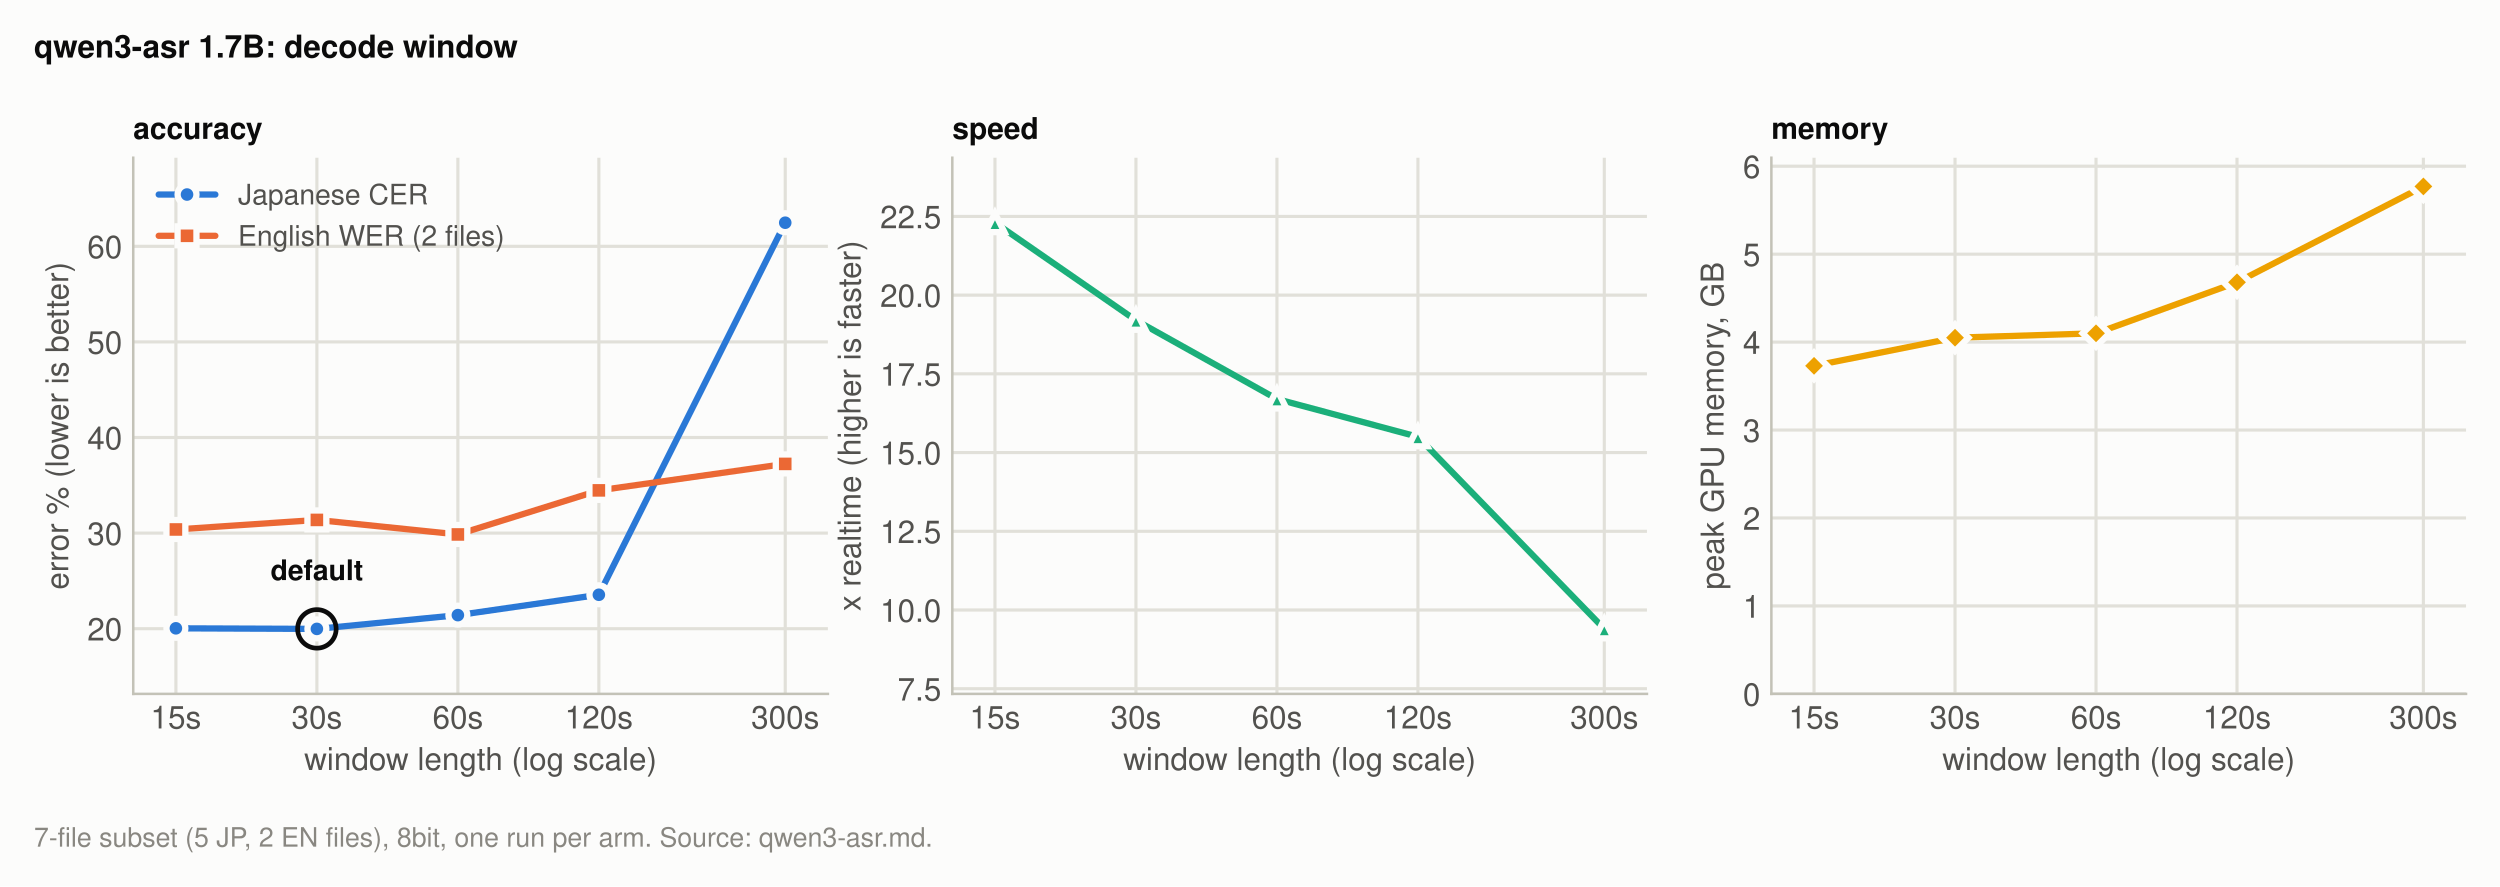
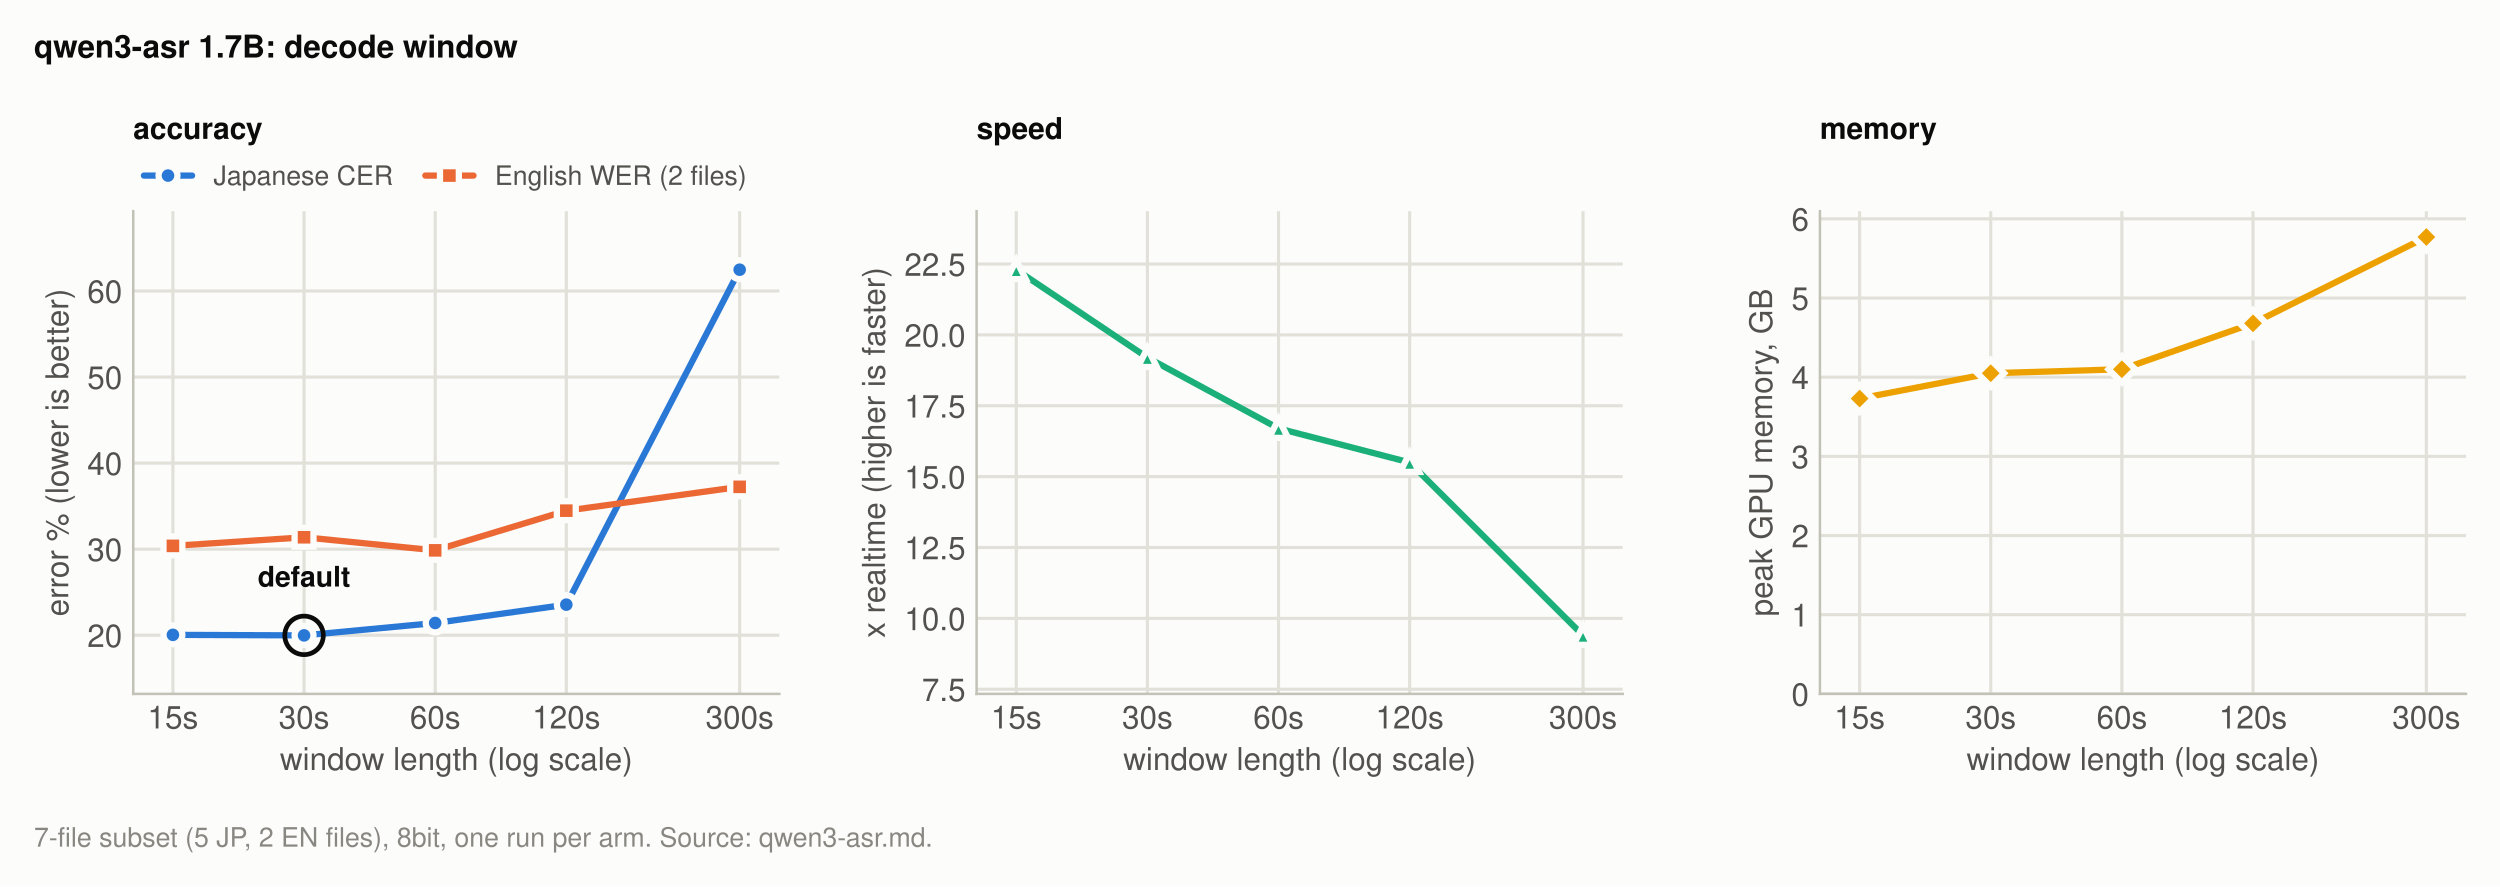
<svg xmlns="http://www.w3.org/2000/svg" xmlns:xlink="http://www.w3.org/1999/xlink" width="794.805pt" height="281.747pt" viewBox="0 0 794.805 281.747" version="1.1">
  <defs>
    <style type="text/css">*{stroke-linejoin: round; stroke-linecap: butt}</style>
  </defs>
  <g id="figure_1">
    <g id="patch_1">
      <path d="M 0 281.747  L 794.805 281.747  L 794.805 0  L 0 0  z " style="fill: #fcfcfb" />
    </g>
    <g id="axes_1">
      <g id="patch_2">
-         <path d="M 42.36 220.601  L 263.205 220.601  L 263.205 50.145  L 42.36 50.145  z " style="fill: #fcfcfb" />
+         <path d="M 42.36 220.601  L 247.768 220.601  L 247.768 67.145  L 42.36 67.145  z " style="fill: #fcfcfb" />
      </g>
      <g id="matplotlib.axis_1">
        <g id="xtick_1">
          <g id="line2d_1">
-             <path d="M 55.921 220.601  L 55.921 50.145  " clip-path="url(#pb076906ac9)" style="fill: none; stroke: #e1e0d9; stroke-linecap: round" />
+             <path d="M 54.973 220.601  L 54.973 67.145  " clip-path="url(#p4a802175e5)" style="fill: none; stroke: #e1e0d9; stroke-linecap: round" />
          </g>
          <g id="line2d_2" />
          <g id="text_1">
-             <text style="font-size: 10px; font-family: 'Helvetica', 'Arial', 'DejaVu Sans'; text-anchor: middle; fill: #52514e" x="55.921" y="231.601" transform="rotate(-0 55.92067 231.6008)">15s</text>
+             <text style="font-size: 10px; font-family: 'Helvetica', 'Arial', 'DejaVu Sans'; text-anchor: middle; fill: #52514e" x="54.973" y="231.601" transform="rotate(-0 54.97277 231.6008)">15s</text>
          </g>
        </g>
        <g id="xtick_2">
          <g id="line2d_3">
-             <path d="M 100.744 220.601  L 100.744 50.145  " clip-path="url(#pb076906ac9)" style="fill: none; stroke: #e1e0d9; stroke-linecap: round" />
+             <path d="M 96.663 220.601  L 96.663 67.145  " clip-path="url(#p4a802175e5)" style="fill: none; stroke: #e1e0d9; stroke-linecap: round" />
          </g>
          <g id="line2d_4" />
          <g id="text_2">
-             <text style="font-size: 10px; font-family: 'Helvetica', 'Arial', 'DejaVu Sans'; text-anchor: middle; fill: #52514e" x="100.744" y="231.601" transform="rotate(-0 100.7441 231.6008)">30s</text>
+             <text style="font-size: 10px; font-family: 'Helvetica', 'Arial', 'DejaVu Sans'; text-anchor: middle; fill: #52514e" x="96.663" y="231.601" transform="rotate(-0 96.66306 231.6008)">30s</text>
          </g>
        </g>
        <g id="xtick_3">
          <g id="line2d_5">
-             <path d="M 145.568 220.601  L 145.568 50.145  " clip-path="url(#pb076906ac9)" style="fill: none; stroke: #e1e0d9; stroke-linecap: round" />
+             <path d="M 138.353 220.601  L 138.353 67.145  " clip-path="url(#p4a802175e5)" style="fill: none; stroke: #e1e0d9; stroke-linecap: round" />
          </g>
          <g id="line2d_6" />
          <g id="text_3">
-             <text style="font-size: 10px; font-family: 'Helvetica', 'Arial', 'DejaVu Sans'; text-anchor: middle; fill: #52514e" x="145.568" y="231.601" transform="rotate(-0 145.5676 231.6008)">60s</text>
+             <text style="font-size: 10px; font-family: 'Helvetica', 'Arial', 'DejaVu Sans'; text-anchor: middle; fill: #52514e" x="138.353" y="231.601" transform="rotate(-0 138.3534 231.6008)">60s</text>
          </g>
        </g>
        <g id="xtick_4">
          <g id="line2d_7">
-             <path d="M 190.391 220.601  L 190.391 50.145  " clip-path="url(#pb076906ac9)" style="fill: none; stroke: #e1e0d9; stroke-linecap: round" />
+             <path d="M 180.044 220.601  L 180.044 67.145  " clip-path="url(#p4a802175e5)" style="fill: none; stroke: #e1e0d9; stroke-linecap: round" />
          </g>
          <g id="line2d_8" />
          <g id="text_4">
-             <text style="font-size: 10px; font-family: 'Helvetica', 'Arial', 'DejaVu Sans'; text-anchor: middle; fill: #52514e" x="190.391" y="231.601" transform="rotate(-0 190.3911 231.6008)">120s</text>
+             <text style="font-size: 10px; font-family: 'Helvetica', 'Arial', 'DejaVu Sans'; text-anchor: middle; fill: #52514e" x="180.044" y="231.601" transform="rotate(-0 180.0436 231.6008)">120s</text>
          </g>
        </g>
        <g id="xtick_5">
          <g id="line2d_9">
-             <path d="M 249.644 220.601  L 249.644 50.145  " clip-path="url(#pb076906ac9)" style="fill: none; stroke: #e1e0d9; stroke-linecap: round" />
+             <path d="M 235.155 220.601  L 235.155 67.145  " clip-path="url(#p4a802175e5)" style="fill: none; stroke: #e1e0d9; stroke-linecap: round" />
          </g>
          <g id="line2d_10" />
          <g id="text_5">
-             <text style="font-size: 10px; font-family: 'Helvetica', 'Arial', 'DejaVu Sans'; text-anchor: middle; fill: #52514e" x="249.644" y="231.601" transform="rotate(-0 249.6445 231.6008)">300s</text>
+             <text style="font-size: 10px; font-family: 'Helvetica', 'Arial', 'DejaVu Sans'; text-anchor: middle; fill: #52514e" x="235.155" y="231.601" transform="rotate(-0 235.1552 231.6008)">300s</text>
          </g>
        </g>
        <g id="text_6">
-           <text style="font-size: 10px; font-family: 'Helvetica', 'Arial', 'DejaVu Sans'; text-anchor: middle; fill: #52514e" x="152.783" y="244.8" transform="rotate(-0 152.7826 244.8)">window length (log scale)</text>
+           <text style="font-size: 10px; font-family: 'Helvetica', 'Arial', 'DejaVu Sans'; text-anchor: middle; fill: #52514e" x="145.064" y="244.8" transform="rotate(-0 145.064 244.8)">window length (log scale)</text>
        </g>
      </g>
      <g id="matplotlib.axis_2">
        <g id="ytick_1">
          <g id="line2d_11">
-             <path d="M 42.36 199.879  L 263.205 199.879  " clip-path="url(#pb076906ac9)" style="fill: none; stroke: #e1e0d9; stroke-linecap: round" />
+             <path d="M 42.36 201.945  L 247.768 201.945  " clip-path="url(#p4a802175e5)" style="fill: none; stroke: #e1e0d9; stroke-linecap: round" />
          </g>
          <g id="line2d_12" />
          <g id="text_7">
-             <text style="font-size: 10px; font-family: 'Helvetica', 'Arial', 'DejaVu Sans'; text-anchor: end; fill: #52514e" x="38.86" y="203.629" transform="rotate(-0 38.86 203.6287)">20</text>
+             <text style="font-size: 10px; font-family: 'Helvetica', 'Arial', 'DejaVu Sans'; text-anchor: end; fill: #52514e" x="38.86" y="205.695" transform="rotate(-0 38.86 205.6954)">20</text>
          </g>
        </g>
        <g id="ytick_2">
          <g id="line2d_13">
-             <path d="M 42.36 169.487  L 263.205 169.487  " clip-path="url(#pb076906ac9)" style="fill: none; stroke: #e1e0d9; stroke-linecap: round" />
+             <path d="M 42.36 174.585  L 247.768 174.585  " clip-path="url(#p4a802175e5)" style="fill: none; stroke: #e1e0d9; stroke-linecap: round" />
          </g>
          <g id="line2d_14" />
          <g id="text_8">
-             <text style="font-size: 10px; font-family: 'Helvetica', 'Arial', 'DejaVu Sans'; text-anchor: end; fill: #52514e" x="38.86" y="173.237" transform="rotate(-0 38.86 173.2373)">30</text>
+             <text style="font-size: 10px; font-family: 'Helvetica', 'Arial', 'DejaVu Sans'; text-anchor: end; fill: #52514e" x="38.86" y="178.335" transform="rotate(-0 38.86 178.3349)">30</text>
          </g>
        </g>
        <g id="ytick_3">
          <g id="line2d_15">
-             <path d="M 42.36 139.096  L 263.205 139.096  " clip-path="url(#pb076906ac9)" style="fill: none; stroke: #e1e0d9; stroke-linecap: round" />
+             <path d="M 42.36 147.225  L 247.768 147.225  " clip-path="url(#p4a802175e5)" style="fill: none; stroke: #e1e0d9; stroke-linecap: round" />
          </g>
          <g id="line2d_16" />
          <g id="text_9">
-             <text style="font-size: 10px; font-family: 'Helvetica', 'Arial', 'DejaVu Sans'; text-anchor: end; fill: #52514e" x="38.86" y="142.846" transform="rotate(-0 38.86 142.8458)">40</text>
+             <text style="font-size: 10px; font-family: 'Helvetica', 'Arial', 'DejaVu Sans'; text-anchor: end; fill: #52514e" x="38.86" y="150.975" transform="rotate(-0 38.86 150.9745)">40</text>
          </g>
        </g>
        <g id="ytick_4">
          <g id="line2d_17">
-             <path d="M 42.36 108.704  L 263.205 108.704  " clip-path="url(#pb076906ac9)" style="fill: none; stroke: #e1e0d9; stroke-linecap: round" />
+             <path d="M 42.36 119.864  L 247.768 119.864  " clip-path="url(#p4a802175e5)" style="fill: none; stroke: #e1e0d9; stroke-linecap: round" />
          </g>
          <g id="line2d_18" />
          <g id="text_10">
-             <text style="font-size: 10px; font-family: 'Helvetica', 'Arial', 'DejaVu Sans'; text-anchor: end; fill: #52514e" x="38.86" y="112.454" transform="rotate(-0 38.86 112.4544)">50</text>
+             <text style="font-size: 10px; font-family: 'Helvetica', 'Arial', 'DejaVu Sans'; text-anchor: end; fill: #52514e" x="38.86" y="123.614" transform="rotate(-0 38.86 123.6141)">50</text>
          </g>
        </g>
        <g id="ytick_5">
          <g id="line2d_19">
-             <path d="M 42.36 78.313  L 263.205 78.313  " clip-path="url(#pb076906ac9)" style="fill: none; stroke: #e1e0d9; stroke-linecap: round" />
+             <path d="M 42.36 92.504  L 247.768 92.504  " clip-path="url(#p4a802175e5)" style="fill: none; stroke: #e1e0d9; stroke-linecap: round" />
          </g>
          <g id="line2d_20" />
          <g id="text_11">
-             <text style="font-size: 10px; font-family: 'Helvetica', 'Arial', 'DejaVu Sans'; text-anchor: end; fill: #52514e" x="38.86" y="82.063" transform="rotate(-0 38.86 82.06299)">60</text>
+             <text style="font-size: 10px; font-family: 'Helvetica', 'Arial', 'DejaVu Sans'; text-anchor: end; fill: #52514e" x="38.86" y="96.254" transform="rotate(-0 38.86 96.25372)">60</text>
          </g>
        </g>
        <g id="text_12">
-           <text style="font-size: 10px; font-family: 'Helvetica', 'Arial', 'DejaVu Sans'; text-anchor: middle; fill: #52514e" x="21.698" y="135.373" transform="rotate(-90 21.6975 135.3729)">error % (lower is better)</text>
+           <text style="font-size: 10px; font-family: 'Helvetica', 'Arial', 'DejaVu Sans'; text-anchor: middle; fill: #52514e" x="21.698" y="143.873" transform="rotate(-90 21.6975 143.8729)">error % (lower is better)</text>
        </g>
      </g>
      <g id="patch_3">
-         <path d="M 42.36 220.601  L 42.36 50.145  " style="fill: none; stroke: #c3c2b7; stroke-width: 0.8; stroke-linejoin: miter; stroke-linecap: square" />
+         <path d="M 42.36 220.601  L 42.36 67.145  " style="fill: none; stroke: #c3c2b7; stroke-width: 0.8; stroke-linejoin: miter; stroke-linecap: square" />
      </g>
      <g id="patch_4">
-         <path d="M 42.36 220.601  L 263.205 220.601  " style="fill: none; stroke: #c3c2b7; stroke-width: 0.8; stroke-linejoin: miter; stroke-linecap: square" />
+         <path d="M 42.36 220.601  L 247.768 220.601  " style="fill: none; stroke: #c3c2b7; stroke-width: 0.8; stroke-linejoin: miter; stroke-linecap: square" />
      </g>
      <g id="line2d_21">
-         <path d="M 55.921 199.757  L 100.744 199.939  L 145.568 195.563  L 190.391 189.09  L 249.644 70.806  " clip-path="url(#pb076906ac9)" style="fill: none; stroke: #2a78d6; stroke-width: 2; stroke-linecap: round" />
+         <path d="M 54.973 201.836  L 96.663 202  L 138.353 198.06  L 180.044 192.232  L 235.155 85.746  " clip-path="url(#p4a802175e5)" style="fill: none; stroke: #2a78d6; stroke-width: 2; stroke-linecap: round" />
        <defs>
          <path id="m18ba76b1aa" d="M 0 3  C 0.796 3 1.559 2.684 2.121 2.121  C 2.684 1.559 3 0.796 3 0  C 3 -0.796 2.684 -1.559 2.121 -2.121  C 1.559 -2.684 0.796 -3 0 -3  C -0.796 -3 -1.559 -2.684 -2.121 -2.121  C -2.684 -1.559 -3 -0.796 -3 0  C -3 0.796 -2.684 1.559 -2.121 2.121  C -1.559 2.684 -0.796 3 0 3  z " style="stroke: #fcfcfb; stroke-width: 2" />
        </defs>
-         <g clip-path="url(#pb076906ac9)">
-           <use xlink:href="#m18ba76b1aa" x="55.921" y="199.757" style="fill: #2a78d6; stroke: #fcfcfb; stroke-width: 2" />
-           <use xlink:href="#m18ba76b1aa" x="100.744" y="199.939" style="fill: #2a78d6; stroke: #fcfcfb; stroke-width: 2" />
-           <use xlink:href="#m18ba76b1aa" x="145.568" y="195.563" style="fill: #2a78d6; stroke: #fcfcfb; stroke-width: 2" />
-           <use xlink:href="#m18ba76b1aa" x="190.391" y="189.09" style="fill: #2a78d6; stroke: #fcfcfb; stroke-width: 2" />
-           <use xlink:href="#m18ba76b1aa" x="249.644" y="70.806" style="fill: #2a78d6; stroke: #fcfcfb; stroke-width: 2" />
+         <g clip-path="url(#p4a802175e5)">
+           <use xlink:href="#m18ba76b1aa" x="54.973" y="201.836" style="fill: #2a78d6; stroke: #fcfcfb; stroke-width: 2" />
+           <use xlink:href="#m18ba76b1aa" x="96.663" y="202" style="fill: #2a78d6; stroke: #fcfcfb; stroke-width: 2" />
+           <use xlink:href="#m18ba76b1aa" x="138.353" y="198.06" style="fill: #2a78d6; stroke: #fcfcfb; stroke-width: 2" />
+           <use xlink:href="#m18ba76b1aa" x="180.044" y="192.232" style="fill: #2a78d6; stroke: #fcfcfb; stroke-width: 2" />
+           <use xlink:href="#m18ba76b1aa" x="235.155" y="85.746" style="fill: #2a78d6; stroke: #fcfcfb; stroke-width: 2" />
        </g>
      </g>
      <g id="line2d_22">
-         <path d="M 55.921 168.332  L 100.744 165.293  L 145.568 169.913  L 190.391 155.902  L 249.644 147.484  " clip-path="url(#pb076906ac9)" style="fill: none; stroke: #eb6834; stroke-width: 2; stroke-linecap: round" />
+         <path d="M 54.973 173.545  L 96.663 170.809  L 138.353 174.968  L 180.044 162.355  L 235.155 154.776  " clip-path="url(#p4a802175e5)" style="fill: none; stroke: #eb6834; stroke-width: 2; stroke-linecap: round" />
        <defs>
          <path id="mdab91e5291" d="M -3 3  L 3 3  L 3 -3  L -3 -3  z " style="stroke: #fcfcfb; stroke-width: 2; stroke-linejoin: miter" />
        </defs>
-         <g clip-path="url(#pb076906ac9)">
-           <use xlink:href="#mdab91e5291" x="55.921" y="168.332" style="fill: #eb6834; stroke: #fcfcfb; stroke-width: 2; stroke-linejoin: miter" />
-           <use xlink:href="#mdab91e5291" x="100.744" y="165.293" style="fill: #eb6834; stroke: #fcfcfb; stroke-width: 2; stroke-linejoin: miter" />
-           <use xlink:href="#mdab91e5291" x="145.568" y="169.913" style="fill: #eb6834; stroke: #fcfcfb; stroke-width: 2; stroke-linejoin: miter" />
-           <use xlink:href="#mdab91e5291" x="190.391" y="155.902" style="fill: #eb6834; stroke: #fcfcfb; stroke-width: 2; stroke-linejoin: miter" />
-           <use xlink:href="#mdab91e5291" x="249.644" y="147.484" style="fill: #eb6834; stroke: #fcfcfb; stroke-width: 2; stroke-linejoin: miter" />
+         <g clip-path="url(#p4a802175e5)">
+           <use xlink:href="#mdab91e5291" x="54.973" y="173.545" style="fill: #eb6834; stroke: #fcfcfb; stroke-width: 2; stroke-linejoin: miter" />
+           <use xlink:href="#mdab91e5291" x="96.663" y="170.809" style="fill: #eb6834; stroke: #fcfcfb; stroke-width: 2; stroke-linejoin: miter" />
+           <use xlink:href="#mdab91e5291" x="138.353" y="174.968" style="fill: #eb6834; stroke: #fcfcfb; stroke-width: 2; stroke-linejoin: miter" />
+           <use xlink:href="#mdab91e5291" x="180.044" y="162.355" style="fill: #eb6834; stroke: #fcfcfb; stroke-width: 2; stroke-linejoin: miter" />
+           <use xlink:href="#mdab91e5291" x="235.155" y="154.776" style="fill: #eb6834; stroke: #fcfcfb; stroke-width: 2; stroke-linejoin: miter" />
        </g>
      </g>
      <g id="text_13">
-         <text style="font-weight: 700; font-size: 9px; font-family: 'Helvetica', 'Arial', 'DejaVu Sans'; text-anchor: middle; fill: #0b0b0b" x="100.744" y="184.41" transform="rotate(-0 100.7441 184.4102)">default</text>
+         <text style="font-weight: 700; font-size: 9px; font-family: 'Helvetica', 'Arial', 'DejaVu Sans'; text-anchor: middle; fill: #0b0b0b" x="96.663" y="186.471" transform="rotate(-0 96.66306 186.4708)">default</text>
      </g>
      <g id="text_14">
        <text style="font-weight: 700; font-size: 9.5px; font-family: 'Helvetica', 'Arial', 'DejaVu Sans'; text-anchor: start; fill: #0b0b0b" x="42.36" y="44.145" transform="rotate(-0 42.36 44.145)">accuracy</text>
      </g>
      <g id="PathCollection_1">
-         <path d="M 100.744 206.063  C 102.368 206.063 103.926 205.418 105.074 204.27  C 106.223 203.121 106.868 201.564 106.868 199.939  C 106.868 198.315 106.223 196.758 105.074 195.609  C 103.926 194.461 102.368 193.816 100.744 193.816  C 99.12 193.816 97.562 194.461 96.414 195.609  C 95.266 196.758 94.62 198.315 94.62 199.939  C 94.62 201.564 95.266 203.121 96.414 204.27  C 97.562 205.418 99.12 206.063 100.744 206.063  L 100.744 206.063  z " clip-path="url(#pb076906ac9)" style="fill: none; stroke: #0b0b0b; stroke-width: 1.5" />
+         <path d="M 96.663 208.124  C 98.287 208.124 99.845 207.479 100.993 206.33  C 102.142 205.182 102.787 203.624 102.787 202  C 102.787 200.376 102.142 198.818 100.993 197.67  C 99.845 196.522 98.287 195.876 96.663 195.876  C 95.039 195.876 93.481 196.522 92.333 197.67  C 91.185 198.818 90.539 200.376 90.539 202  C 90.539 203.624 91.185 205.182 92.333 206.33  C 93.481 207.479 95.039 208.124 96.663 208.124  L 96.663 208.124  z " clip-path="url(#p4a802175e5)" style="fill: none; stroke: #0b0b0b; stroke-width: 1.5" />
      </g>
      <g id="legend_1">
        <g id="line2d_23">
-           <path d="M 50.46 61.845  L 59.46 61.845  L 68.46 61.845  " style="fill: none; stroke: #2a78d6; stroke-width: 2; stroke-linecap: round" />
+           <path d="M 45.76 55.82  L 53.41 55.82  L 61.06 55.82  " style="fill: none; stroke: #2a78d6; stroke-width: 2; stroke-linecap: round" />
          <g>
-             <use xlink:href="#m18ba76b1aa" x="59.46" y="61.845" style="fill: #2a78d6; stroke: #fcfcfb; stroke-width: 2" />
+             <use xlink:href="#m18ba76b1aa" x="53.41" y="55.82" style="fill: #2a78d6; stroke: #fcfcfb; stroke-width: 2" />
          </g>
        </g>
        <g id="text_15">
-           <text style="font-size: 9px; font-family: 'Helvetica', 'Arial', 'DejaVu Sans'; text-anchor: start; fill: #52514e" x="75.66" y="64.995" transform="rotate(-0 75.66 64.995)">Japanese CER</text>
+           <text style="font-size: 8.5px; font-family: 'Helvetica', 'Arial', 'DejaVu Sans'; text-anchor: start; fill: #52514e" x="67.86" y="58.795" transform="rotate(-0 67.86 58.79526)">Japanese CER</text>
        </g>
        <g id="line2d_24">
-           <path d="M 50.46 74.971  L 59.46 74.971  L 68.46 74.971  " style="fill: none; stroke: #eb6834; stroke-width: 2; stroke-linecap: round" />
+           <path d="M 135.229 55.82  L 142.879 55.82  L 150.529 55.82  " style="fill: none; stroke: #eb6834; stroke-width: 2; stroke-linecap: round" />
          <g>
-             <use xlink:href="#mdab91e5291" x="59.46" y="74.971" style="fill: #eb6834; stroke: #fcfcfb; stroke-width: 2; stroke-linejoin: miter" />
+             <use xlink:href="#mdab91e5291" x="142.879" y="55.82" style="fill: #eb6834; stroke: #fcfcfb; stroke-width: 2; stroke-linejoin: miter" />
          </g>
        </g>
        <g id="text_16">
-           <text style="font-size: 9px; font-family: 'Helvetica', 'Arial', 'DejaVu Sans'; text-anchor: start; fill: #52514e" x="75.66" y="78.121" transform="rotate(-0 75.66 78.12094)">English WER (2 files)</text>
+           <text style="font-size: 8.5px; font-family: 'Helvetica', 'Arial', 'DejaVu Sans'; text-anchor: start; fill: #52514e" x="157.329" y="58.795" transform="rotate(-0 157.3291 58.79526)">English WER (2 files)</text>
        </g>
      </g>
    </g>
    <g id="axes_2">
      <g id="patch_5">
-         <path d="M 302.76 220.601  L 523.605 220.601  L 523.605 50.145  L 302.76 50.145  z " style="fill: #fcfcfb" />
+         <path d="M 310.479 220.601  L 515.887 220.601  L 515.887 67.145  L 310.479 67.145  z " style="fill: #fcfcfb" />
      </g>
      <g id="matplotlib.axis_3">
        <g id="xtick_6">
          <g id="line2d_25">
-             <path d="M 316.321 220.601  L 316.321 50.145  " clip-path="url(#p7fc0911d63)" style="fill: none; stroke: #e1e0d9; stroke-linecap: round" />
+             <path d="M 323.091 220.601  L 323.091 67.145  " clip-path="url(#pcc495ec221)" style="fill: none; stroke: #e1e0d9; stroke-linecap: round" />
          </g>
          <g id="line2d_26" />
          <g id="text_17">
-             <text style="font-size: 10px; font-family: 'Helvetica', 'Arial', 'DejaVu Sans'; text-anchor: middle; fill: #52514e" x="316.321" y="231.601" transform="rotate(-0 316.3207 231.6008)">15s</text>
+             <text style="font-size: 10px; font-family: 'Helvetica', 'Arial', 'DejaVu Sans'; text-anchor: middle; fill: #52514e" x="323.091" y="231.601" transform="rotate(-0 323.0913 231.6008)">15s</text>
          </g>
        </g>
        <g id="xtick_7">
          <g id="line2d_27">
-             <path d="M 361.144 220.601  L 361.144 50.145  " clip-path="url(#p7fc0911d63)" style="fill: none; stroke: #e1e0d9; stroke-linecap: round" />
+             <path d="M 364.782 220.601  L 364.782 67.145  " clip-path="url(#pcc495ec221)" style="fill: none; stroke: #e1e0d9; stroke-linecap: round" />
          </g>
          <g id="line2d_28" />
          <g id="text_18">
-             <text style="font-size: 10px; font-family: 'Helvetica', 'Arial', 'DejaVu Sans'; text-anchor: middle; fill: #52514e" x="361.144" y="231.601" transform="rotate(-0 361.1441 231.6008)">30s</text>
+             <text style="font-size: 10px; font-family: 'Helvetica', 'Arial', 'DejaVu Sans'; text-anchor: middle; fill: #52514e" x="364.782" y="231.601" transform="rotate(-0 364.7816 231.6008)">30s</text>
          </g>
        </g>
        <g id="xtick_8">
          <g id="line2d_29">
-             <path d="M 405.968 220.601  L 405.968 50.145  " clip-path="url(#p7fc0911d63)" style="fill: none; stroke: #e1e0d9; stroke-linecap: round" />
+             <path d="M 406.472 220.601  L 406.472 67.145  " clip-path="url(#pcc495ec221)" style="fill: none; stroke: #e1e0d9; stroke-linecap: round" />
          </g>
          <g id="line2d_30" />
          <g id="text_19">
-             <text style="font-size: 10px; font-family: 'Helvetica', 'Arial', 'DejaVu Sans'; text-anchor: middle; fill: #52514e" x="405.968" y="231.601" transform="rotate(-0 405.9676 231.6008)">60s</text>
+             <text style="font-size: 10px; font-family: 'Helvetica', 'Arial', 'DejaVu Sans'; text-anchor: middle; fill: #52514e" x="406.472" y="231.601" transform="rotate(-0 406.4719 231.6008)">60s</text>
          </g>
        </g>
        <g id="xtick_9">
          <g id="line2d_31">
-             <path d="M 450.791 220.601  L 450.791 50.145  " clip-path="url(#p7fc0911d63)" style="fill: none; stroke: #e1e0d9; stroke-linecap: round" />
+             <path d="M 448.162 220.601  L 448.162 67.145  " clip-path="url(#pcc495ec221)" style="fill: none; stroke: #e1e0d9; stroke-linecap: round" />
          </g>
          <g id="line2d_32" />
          <g id="text_20">
-             <text style="font-size: 10px; font-family: 'Helvetica', 'Arial', 'DejaVu Sans'; text-anchor: middle; fill: #52514e" x="450.791" y="231.601" transform="rotate(-0 450.7911 231.6008)">120s</text>
+             <text style="font-size: 10px; font-family: 'Helvetica', 'Arial', 'DejaVu Sans'; text-anchor: middle; fill: #52514e" x="448.162" y="231.601" transform="rotate(-0 448.1622 231.6008)">120s</text>
          </g>
        </g>
        <g id="xtick_10">
          <g id="line2d_33">
-             <path d="M 510.044 220.601  L 510.044 50.145  " clip-path="url(#p7fc0911d63)" style="fill: none; stroke: #e1e0d9; stroke-linecap: round" />
+             <path d="M 503.274 220.601  L 503.274 67.145  " clip-path="url(#pcc495ec221)" style="fill: none; stroke: #e1e0d9; stroke-linecap: round" />
          </g>
          <g id="line2d_34" />
          <g id="text_21">
-             <text style="font-size: 10px; font-family: 'Helvetica', 'Arial', 'DejaVu Sans'; text-anchor: middle; fill: #52514e" x="510.044" y="231.601" transform="rotate(-0 510.0445 231.6008)">300s</text>
+             <text style="font-size: 10px; font-family: 'Helvetica', 'Arial', 'DejaVu Sans'; text-anchor: middle; fill: #52514e" x="503.274" y="231.601" transform="rotate(-0 503.2738 231.6008)">300s</text>
          </g>
        </g>
        <g id="text_22">
          <text style="font-size: 10px; font-family: 'Helvetica', 'Arial', 'DejaVu Sans'; text-anchor: middle; fill: #52514e" x="413.183" y="244.8" transform="rotate(-0 413.1826 244.8)">window length (log scale)</text>
        </g>
      </g>
      <g id="matplotlib.axis_4">
        <g id="ytick_6">
          <g id="line2d_35">
-             <path d="M 302.76 218.959  L 523.605 218.959  " clip-path="url(#p7fc0911d63)" style="fill: none; stroke: #e1e0d9; stroke-linecap: round" />
+             <path d="M 310.479 219.123  L 515.887 219.123  " clip-path="url(#pcc495ec221)" style="fill: none; stroke: #e1e0d9; stroke-linecap: round" />
          </g>
          <g id="line2d_36" />
          <g id="text_23">
-             <text style="font-size: 10px; font-family: 'Helvetica', 'Arial', 'DejaVu Sans'; text-anchor: end; fill: #52514e" x="299.26" y="222.709" transform="rotate(-0 299.26 222.7091)">7.5</text>
+             <text style="font-size: 10px; font-family: 'Helvetica', 'Arial', 'DejaVu Sans'; text-anchor: end; fill: #52514e" x="306.979" y="222.873" transform="rotate(-0 306.9786 222.8728)">7.5</text>
          </g>
        </g>
        <g id="ytick_7">
          <g id="line2d_37">
-             <path d="M 302.76 193.933  L 523.605 193.933  " clip-path="url(#p7fc0911d63)" style="fill: none; stroke: #e1e0d9; stroke-linecap: round" />
+             <path d="M 310.479 196.593  L 515.887 196.593  " clip-path="url(#pcc495ec221)" style="fill: none; stroke: #e1e0d9; stroke-linecap: round" />
          </g>
          <g id="line2d_38" />
          <g id="text_24">
-             <text style="font-size: 10px; font-family: 'Helvetica', 'Arial', 'DejaVu Sans'; text-anchor: end; fill: #52514e" x="299.26" y="197.683" transform="rotate(-0 299.26 197.6833)">10.0</text>
+             <text style="font-size: 10px; font-family: 'Helvetica', 'Arial', 'DejaVu Sans'; text-anchor: end; fill: #52514e" x="306.979" y="200.343" transform="rotate(-0 306.9786 200.3429)">10.0</text>
          </g>
        </g>
        <g id="ytick_8">
          <g id="line2d_39">
-             <path d="M 302.76 168.907  L 523.605 168.907  " clip-path="url(#p7fc0911d63)" style="fill: none; stroke: #e1e0d9; stroke-linecap: round" />
+             <path d="M 310.479 174.063  L 515.887 174.063  " clip-path="url(#pcc495ec221)" style="fill: none; stroke: #e1e0d9; stroke-linecap: round" />
          </g>
          <g id="line2d_40" />
          <g id="text_25">
-             <text style="font-size: 10px; font-family: 'Helvetica', 'Arial', 'DejaVu Sans'; text-anchor: end; fill: #52514e" x="299.26" y="172.657" transform="rotate(-0 299.26 172.6575)">12.5</text>
+             <text style="font-size: 10px; font-family: 'Helvetica', 'Arial', 'DejaVu Sans'; text-anchor: end; fill: #52514e" x="306.979" y="177.813" transform="rotate(-0 306.9786 177.813)">12.5</text>
          </g>
        </g>
        <g id="ytick_9">
          <g id="line2d_41">
-             <path d="M 302.76 143.882  L 523.605 143.882  " clip-path="url(#p7fc0911d63)" style="fill: none; stroke: #e1e0d9; stroke-linecap: round" />
+             <path d="M 310.479 151.533  L 515.887 151.533  " clip-path="url(#pcc495ec221)" style="fill: none; stroke: #e1e0d9; stroke-linecap: round" />
          </g>
          <g id="line2d_42" />
          <g id="text_26">
-             <text style="font-size: 10px; font-family: 'Helvetica', 'Arial', 'DejaVu Sans'; text-anchor: end; fill: #52514e" x="299.26" y="147.632" transform="rotate(-0 299.26 147.6317)">15.0</text>
+             <text style="font-size: 10px; font-family: 'Helvetica', 'Arial', 'DejaVu Sans'; text-anchor: end; fill: #52514e" x="306.979" y="155.283" transform="rotate(-0 306.9786 155.2831)">15.0</text>
          </g>
        </g>
        <g id="ytick_10">
          <g id="line2d_43">
-             <path d="M 302.76 118.856  L 523.605 118.856  " clip-path="url(#p7fc0911d63)" style="fill: none; stroke: #e1e0d9; stroke-linecap: round" />
+             <path d="M 310.479 129.003  L 515.887 129.003  " clip-path="url(#pcc495ec221)" style="fill: none; stroke: #e1e0d9; stroke-linecap: round" />
          </g>
          <g id="line2d_44" />
          <g id="text_27">
-             <text style="font-size: 10px; font-family: 'Helvetica', 'Arial', 'DejaVu Sans'; text-anchor: end; fill: #52514e" x="299.26" y="122.606" transform="rotate(-0 299.26 122.6059)">17.5</text>
+             <text style="font-size: 10px; font-family: 'Helvetica', 'Arial', 'DejaVu Sans'; text-anchor: end; fill: #52514e" x="306.979" y="132.753" transform="rotate(-0 306.9786 132.7531)">17.5</text>
          </g>
        </g>
        <g id="ytick_11">
          <g id="line2d_45">
-             <path d="M 302.76 93.83  L 523.605 93.83  " clip-path="url(#p7fc0911d63)" style="fill: none; stroke: #e1e0d9; stroke-linecap: round" />
+             <path d="M 310.479 106.473  L 515.887 106.473  " clip-path="url(#pcc495ec221)" style="fill: none; stroke: #e1e0d9; stroke-linecap: round" />
          </g>
          <g id="line2d_46" />
          <g id="text_28">
-             <text style="font-size: 10px; font-family: 'Helvetica', 'Arial', 'DejaVu Sans'; text-anchor: end; fill: #52514e" x="299.26" y="97.58" transform="rotate(-0 299.26 97.58005)">20.0</text>
+             <text style="font-size: 10px; font-family: 'Helvetica', 'Arial', 'DejaVu Sans'; text-anchor: end; fill: #52514e" x="306.979" y="110.223" transform="rotate(-0 306.9786 110.2232)">20.0</text>
          </g>
        </g>
        <g id="ytick_12">
          <g id="line2d_47">
-             <path d="M 302.76 68.804  L 523.605 68.804  " clip-path="url(#p7fc0911d63)" style="fill: none; stroke: #e1e0d9; stroke-linecap: round" />
+             <path d="M 310.479 83.943  L 515.887 83.943  " clip-path="url(#pcc495ec221)" style="fill: none; stroke: #e1e0d9; stroke-linecap: round" />
          </g>
          <g id="line2d_48" />
          <g id="text_29">
-             <text style="font-size: 10px; font-family: 'Helvetica', 'Arial', 'DejaVu Sans'; text-anchor: end; fill: #52514e" x="299.26" y="72.554" transform="rotate(-0 299.26 72.55424)">22.5</text>
+             <text style="font-size: 10px; font-family: 'Helvetica', 'Arial', 'DejaVu Sans'; text-anchor: end; fill: #52514e" x="306.979" y="87.693" transform="rotate(-0 306.9786 87.69331)">22.5</text>
          </g>
        </g>
        <g id="text_30">
-           <text style="font-size: 10px; font-family: 'Helvetica', 'Arial', 'DejaVu Sans'; text-anchor: middle; fill: #52514e" x="273.587" y="135.373" transform="rotate(-90 273.5866 135.3729)">x realtime (higher is faster)</text>
+           <text style="font-size: 10px; font-family: 'Helvetica', 'Arial', 'DejaVu Sans'; text-anchor: middle; fill: #52514e" x="281.305" y="143.873" transform="rotate(-90 281.3051 143.8729)">x realtime (higher is faster)</text>
        </g>
      </g>
      <g id="patch_6">
-         <path d="M 302.76 220.601  L 302.76 50.145  " style="fill: none; stroke: #c3c2b7; stroke-width: 0.8; stroke-linejoin: miter; stroke-linecap: square" />
+         <path d="M 310.479 220.601  L 310.479 67.145  " style="fill: none; stroke: #c3c2b7; stroke-width: 0.8; stroke-linejoin: miter; stroke-linecap: square" />
      </g>
      <g id="patch_7">
-         <path d="M 302.76 220.601  L 523.605 220.601  " style="fill: none; stroke: #c3c2b7; stroke-width: 0.8; stroke-linejoin: miter; stroke-linecap: square" />
+         <path d="M 310.479 220.601  L 515.887 220.601  " style="fill: none; stroke: #c3c2b7; stroke-width: 0.8; stroke-linejoin: miter; stroke-linecap: square" />
      </g>
      <g id="line2d_49">
-         <path d="M 316.321 70.806  L 361.144 101.838  L 405.968 126.864  L 450.791 138.877  L 510.044 199.939  " clip-path="url(#p7fc0911d63)" style="fill: none; stroke: #1baf7a; stroke-width: 2; stroke-linecap: round" />
+         <path d="M 323.091 85.746  L 364.782 113.683  L 406.472 136.213  L 448.162 147.027  L 503.274 202  " clip-path="url(#pcc495ec221)" style="fill: none; stroke: #1baf7a; stroke-width: 2; stroke-linecap: round" />
        <defs>
          <path id="m42ebf5ecd0" d="M 0 -3  L -3 3  L 3 3  z " style="stroke: #fcfcfb; stroke-width: 2; stroke-linejoin: miter" />
        </defs>
-         <g clip-path="url(#p7fc0911d63)">
-           <use xlink:href="#m42ebf5ecd0" x="316.321" y="70.806" style="fill: #1baf7a; stroke: #fcfcfb; stroke-width: 2; stroke-linejoin: miter" />
-           <use xlink:href="#m42ebf5ecd0" x="361.144" y="101.838" style="fill: #1baf7a; stroke: #fcfcfb; stroke-width: 2; stroke-linejoin: miter" />
-           <use xlink:href="#m42ebf5ecd0" x="405.968" y="126.864" style="fill: #1baf7a; stroke: #fcfcfb; stroke-width: 2; stroke-linejoin: miter" />
-           <use xlink:href="#m42ebf5ecd0" x="450.791" y="138.877" style="fill: #1baf7a; stroke: #fcfcfb; stroke-width: 2; stroke-linejoin: miter" />
-           <use xlink:href="#m42ebf5ecd0" x="510.044" y="199.939" style="fill: #1baf7a; stroke: #fcfcfb; stroke-width: 2; stroke-linejoin: miter" />
+         <g clip-path="url(#pcc495ec221)">
+           <use xlink:href="#m42ebf5ecd0" x="323.091" y="85.746" style="fill: #1baf7a; stroke: #fcfcfb; stroke-width: 2; stroke-linejoin: miter" />
+           <use xlink:href="#m42ebf5ecd0" x="364.782" y="113.683" style="fill: #1baf7a; stroke: #fcfcfb; stroke-width: 2; stroke-linejoin: miter" />
+           <use xlink:href="#m42ebf5ecd0" x="406.472" y="136.213" style="fill: #1baf7a; stroke: #fcfcfb; stroke-width: 2; stroke-linejoin: miter" />
+           <use xlink:href="#m42ebf5ecd0" x="448.162" y="147.027" style="fill: #1baf7a; stroke: #fcfcfb; stroke-width: 2; stroke-linejoin: miter" />
+           <use xlink:href="#m42ebf5ecd0" x="503.274" y="202" style="fill: #1baf7a; stroke: #fcfcfb; stroke-width: 2; stroke-linejoin: miter" />
        </g>
      </g>
      <g id="text_31">
-         <text style="font-weight: 700; font-size: 9.5px; font-family: 'Helvetica', 'Arial', 'DejaVu Sans'; text-anchor: start; fill: #0b0b0b" x="302.76" y="44.145" transform="rotate(-0 302.76 44.145)">speed</text>
+         <text style="font-weight: 700; font-size: 9.5px; font-family: 'Helvetica', 'Arial', 'DejaVu Sans'; text-anchor: start; fill: #0b0b0b" x="310.479" y="44.145" transform="rotate(-0 310.4786 44.145)">speed</text>
      </g>
    </g>
    <g id="axes_3">
      <g id="patch_8">
-         <path d="M 563.16 220.601  L 784.005 220.601  L 784.005 50.145  L 563.16 50.145  z " style="fill: #fcfcfb" />
+         <path d="M 578.597 220.601  L 784.005 220.601  L 784.005 67.145  L 578.597 67.145  z " style="fill: #fcfcfb" />
      </g>
      <g id="matplotlib.axis_5">
        <g id="xtick_11">
          <g id="line2d_50">
-             <path d="M 576.721 220.601  L 576.721 50.145  " clip-path="url(#p89775de5a8)" style="fill: none; stroke: #e1e0d9; stroke-linecap: round" />
+             <path d="M 591.21 220.601  L 591.21 67.145  " clip-path="url(#p0102d9efb0)" style="fill: none; stroke: #e1e0d9; stroke-linecap: round" />
          </g>
          <g id="line2d_51" />
          <g id="text_32">
-             <text style="font-size: 10px; font-family: 'Helvetica', 'Arial', 'DejaVu Sans'; text-anchor: middle; fill: #52514e" x="576.721" y="231.601" transform="rotate(-0 576.7207 231.6008)">15s</text>
+             <text style="font-size: 10px; font-family: 'Helvetica', 'Arial', 'DejaVu Sans'; text-anchor: middle; fill: #52514e" x="591.21" y="231.601" transform="rotate(-0 591.2099 231.6008)">15s</text>
          </g>
        </g>
        <g id="xtick_12">
          <g id="line2d_52">
-             <path d="M 621.544 220.601  L 621.544 50.145  " clip-path="url(#p89775de5a8)" style="fill: none; stroke: #e1e0d9; stroke-linecap: round" />
+             <path d="M 632.9 220.601  L 632.9 67.145  " clip-path="url(#p0102d9efb0)" style="fill: none; stroke: #e1e0d9; stroke-linecap: round" />
          </g>
          <g id="line2d_53" />
          <g id="text_33">
-             <text style="font-size: 10px; font-family: 'Helvetica', 'Arial', 'DejaVu Sans'; text-anchor: middle; fill: #52514e" x="621.544" y="231.601" transform="rotate(-0 621.5441 231.6008)">30s</text>
+             <text style="font-size: 10px; font-family: 'Helvetica', 'Arial', 'DejaVu Sans'; text-anchor: middle; fill: #52514e" x="632.9" y="231.601" transform="rotate(-0 632.9002 231.6008)">30s</text>
          </g>
        </g>
        <g id="xtick_13">
          <g id="line2d_54">
-             <path d="M 666.368 220.601  L 666.368 50.145  " clip-path="url(#p89775de5a8)" style="fill: none; stroke: #e1e0d9; stroke-linecap: round" />
+             <path d="M 674.591 220.601  L 674.591 67.145  " clip-path="url(#p0102d9efb0)" style="fill: none; stroke: #e1e0d9; stroke-linecap: round" />
          </g>
          <g id="line2d_55" />
          <g id="text_34">
-             <text style="font-size: 10px; font-family: 'Helvetica', 'Arial', 'DejaVu Sans'; text-anchor: middle; fill: #52514e" x="666.368" y="231.601" transform="rotate(-0 666.3676 231.6008)">60s</text>
+             <text style="font-size: 10px; font-family: 'Helvetica', 'Arial', 'DejaVu Sans'; text-anchor: middle; fill: #52514e" x="674.591" y="231.601" transform="rotate(-0 674.5905 231.6008)">60s</text>
          </g>
        </g>
        <g id="xtick_14">
          <g id="line2d_56">
-             <path d="M 711.191 220.601  L 711.191 50.145  " clip-path="url(#p89775de5a8)" style="fill: none; stroke: #e1e0d9; stroke-linecap: round" />
+             <path d="M 716.281 220.601  L 716.281 67.145  " clip-path="url(#p0102d9efb0)" style="fill: none; stroke: #e1e0d9; stroke-linecap: round" />
          </g>
          <g id="line2d_57" />
          <g id="text_35">
-             <text style="font-size: 10px; font-family: 'Helvetica', 'Arial', 'DejaVu Sans'; text-anchor: middle; fill: #52514e" x="711.191" y="231.601" transform="rotate(-0 711.1911 231.6008)">120s</text>
+             <text style="font-size: 10px; font-family: 'Helvetica', 'Arial', 'DejaVu Sans'; text-anchor: middle; fill: #52514e" x="716.281" y="231.601" transform="rotate(-0 716.2808 231.6008)">120s</text>
          </g>
        </g>
        <g id="xtick_15">
          <g id="line2d_58">
-             <path d="M 770.444 220.601  L 770.444 50.145  " clip-path="url(#p89775de5a8)" style="fill: none; stroke: #e1e0d9; stroke-linecap: round" />
+             <path d="M 771.392 220.601  L 771.392 67.145  " clip-path="url(#p0102d9efb0)" style="fill: none; stroke: #e1e0d9; stroke-linecap: round" />
          </g>
          <g id="line2d_59" />
          <g id="text_36">
-             <text style="font-size: 10px; font-family: 'Helvetica', 'Arial', 'DejaVu Sans'; text-anchor: middle; fill: #52514e" x="770.444" y="231.601" transform="rotate(-0 770.4445 231.6008)">300s</text>
+             <text style="font-size: 10px; font-family: 'Helvetica', 'Arial', 'DejaVu Sans'; text-anchor: middle; fill: #52514e" x="771.392" y="231.601" transform="rotate(-0 771.3924 231.6008)">300s</text>
          </g>
        </g>
        <g id="text_37">
-           <text style="font-size: 10px; font-family: 'Helvetica', 'Arial', 'DejaVu Sans'; text-anchor: middle; fill: #52514e" x="673.583" y="244.8" transform="rotate(-0 673.5826 244.8)">window length (log scale)</text>
+           <text style="font-size: 10px; font-family: 'Helvetica', 'Arial', 'DejaVu Sans'; text-anchor: middle; fill: #52514e" x="681.301" y="244.8" transform="rotate(-0 681.3011 244.8)">window length (log scale)</text>
        </g>
      </g>
      <g id="matplotlib.axis_6">
        <g id="ytick_13">
          <g id="line2d_60">
-             <path d="M 563.16 220.601  L 784.005 220.601  " clip-path="url(#p89775de5a8)" style="fill: none; stroke: #e1e0d9; stroke-linecap: round" />
+             <path d="M 578.597 220.601  L 784.005 220.601  " clip-path="url(#p0102d9efb0)" style="fill: none; stroke: #e1e0d9; stroke-linecap: round" />
          </g>
          <g id="line2d_61" />
          <g id="text_38">
-             <text style="font-size: 10px; font-family: 'Helvetica', 'Arial', 'DejaVu Sans'; text-anchor: end; fill: #52514e" x="559.66" y="224.351" transform="rotate(-0 559.66 224.3508)">0</text>
+             <text style="font-size: 10px; font-family: 'Helvetica', 'Arial', 'DejaVu Sans'; text-anchor: end; fill: #52514e" x="575.097" y="224.351" transform="rotate(-0 575.0972 224.3508)">0</text>
          </g>
        </g>
        <g id="ytick_14">
          <g id="line2d_62">
-             <path d="M 563.16 192.641  L 784.005 192.641  " clip-path="url(#p89775de5a8)" style="fill: none; stroke: #e1e0d9; stroke-linecap: round" />
+             <path d="M 578.597 195.429  L 784.005 195.429  " clip-path="url(#p0102d9efb0)" style="fill: none; stroke: #e1e0d9; stroke-linecap: round" />
          </g>
          <g id="line2d_63" />
          <g id="text_39">
-             <text style="font-size: 10px; font-family: 'Helvetica', 'Arial', 'DejaVu Sans'; text-anchor: end; fill: #52514e" x="559.66" y="196.391" transform="rotate(-0 559.66 196.3907)">1</text>
+             <text style="font-size: 10px; font-family: 'Helvetica', 'Arial', 'DejaVu Sans'; text-anchor: end; fill: #52514e" x="575.097" y="199.179" transform="rotate(-0 575.0972 199.1792)">1</text>
          </g>
        </g>
        <g id="ytick_15">
          <g id="line2d_64">
-             <path d="M 563.16 164.681  L 784.005 164.681  " clip-path="url(#p89775de5a8)" style="fill: none; stroke: #e1e0d9; stroke-linecap: round" />
+             <path d="M 578.597 170.258  L 784.005 170.258  " clip-path="url(#p0102d9efb0)" style="fill: none; stroke: #e1e0d9; stroke-linecap: round" />
          </g>
          <g id="line2d_65" />
          <g id="text_40">
-             <text style="font-size: 10px; font-family: 'Helvetica', 'Arial', 'DejaVu Sans'; text-anchor: end; fill: #52514e" x="559.66" y="168.431" transform="rotate(-0 559.66 168.4306)">2</text>
+             <text style="font-size: 10px; font-family: 'Helvetica', 'Arial', 'DejaVu Sans'; text-anchor: end; fill: #52514e" x="575.097" y="174.008" transform="rotate(-0 575.0972 174.0077)">2</text>
          </g>
        </g>
        <g id="ytick_16">
          <g id="line2d_66">
-             <path d="M 563.16 136.721  L 784.005 136.721  " clip-path="url(#p89775de5a8)" style="fill: none; stroke: #e1e0d9; stroke-linecap: round" />
+             <path d="M 578.597 145.086  L 784.005 145.086  " clip-path="url(#p0102d9efb0)" style="fill: none; stroke: #e1e0d9; stroke-linecap: round" />
          </g>
          <g id="line2d_67" />
          <g id="text_41">
-             <text style="font-size: 10px; font-family: 'Helvetica', 'Arial', 'DejaVu Sans'; text-anchor: end; fill: #52514e" x="559.66" y="140.471" transform="rotate(-0 559.66 140.4706)">3</text>
+             <text style="font-size: 10px; font-family: 'Helvetica', 'Arial', 'DejaVu Sans'; text-anchor: end; fill: #52514e" x="575.097" y="148.836" transform="rotate(-0 575.0972 148.8362)">3</text>
          </g>
        </g>
        <g id="ytick_17">
          <g id="line2d_68">
-             <path d="M 563.16 108.76  L 784.005 108.76  " clip-path="url(#p89775de5a8)" style="fill: none; stroke: #e1e0d9; stroke-linecap: round" />
+             <path d="M 578.597 119.915  L 784.005 119.915  " clip-path="url(#p0102d9efb0)" style="fill: none; stroke: #e1e0d9; stroke-linecap: round" />
          </g>
          <g id="line2d_69" />
          <g id="text_42">
-             <text style="font-size: 10px; font-family: 'Helvetica', 'Arial', 'DejaVu Sans'; text-anchor: end; fill: #52514e" x="559.66" y="112.51" transform="rotate(-0 559.66 112.5105)">4</text>
+             <text style="font-size: 10px; font-family: 'Helvetica', 'Arial', 'DejaVu Sans'; text-anchor: end; fill: #52514e" x="575.097" y="123.665" transform="rotate(-0 575.0972 123.6646)">4</text>
          </g>
        </g>
        <g id="ytick_18">
          <g id="line2d_70">
-             <path d="M 563.16 80.8  L 784.005 80.8  " clip-path="url(#p89775de5a8)" style="fill: none; stroke: #e1e0d9; stroke-linecap: round" />
+             <path d="M 578.597 94.743  L 784.005 94.743  " clip-path="url(#p0102d9efb0)" style="fill: none; stroke: #e1e0d9; stroke-linecap: round" />
          </g>
          <g id="line2d_71" />
          <g id="text_43">
-             <text style="font-size: 10px; font-family: 'Helvetica', 'Arial', 'DejaVu Sans'; text-anchor: end; fill: #52514e" x="559.66" y="84.55" transform="rotate(-0 559.66 84.55042)">5</text>
+             <text style="font-size: 10px; font-family: 'Helvetica', 'Arial', 'DejaVu Sans'; text-anchor: end; fill: #52514e" x="575.097" y="98.493" transform="rotate(-0 575.0972 98.49308)">5</text>
          </g>
        </g>
        <g id="ytick_19">
          <g id="line2d_72">
-             <path d="M 563.16 52.84  L 784.005 52.84  " clip-path="url(#p89775de5a8)" style="fill: none; stroke: #e1e0d9; stroke-linecap: round" />
+             <path d="M 578.597 69.572  L 784.005 69.572  " clip-path="url(#p0102d9efb0)" style="fill: none; stroke: #e1e0d9; stroke-linecap: round" />
          </g>
          <g id="line2d_73" />
          <g id="text_44">
-             <text style="font-size: 10px; font-family: 'Helvetica', 'Arial', 'DejaVu Sans'; text-anchor: end; fill: #52514e" x="559.66" y="56.59" transform="rotate(-0 559.66 56.59035)">6</text>
+             <text style="font-size: 10px; font-family: 'Helvetica', 'Arial', 'DejaVu Sans'; text-anchor: end; fill: #52514e" x="575.097" y="73.322" transform="rotate(-0 575.0972 73.32154)">6</text>
          </g>
        </g>
        <g id="text_45">
-           <text style="font-size: 10px; font-family: 'Helvetica', 'Arial', 'DejaVu Sans'; text-anchor: middle; fill: #52514e" x="547.955" y="135.373" transform="rotate(-90 547.9553 135.3729)">peak GPU memory, GB</text>
+           <text style="font-size: 10px; font-family: 'Helvetica', 'Arial', 'DejaVu Sans'; text-anchor: middle; fill: #52514e" x="563.392" y="143.873" transform="rotate(-90 563.3925 143.8729)">peak GPU memory, GB</text>
        </g>
      </g>
      <g id="patch_9">
-         <path d="M 563.16 220.601  L 563.16 50.145  " style="fill: none; stroke: #c3c2b7; stroke-width: 0.8; stroke-linejoin: miter; stroke-linecap: square" />
+         <path d="M 578.597 220.601  L 578.597 67.145  " style="fill: none; stroke: #c3c2b7; stroke-width: 0.8; stroke-linejoin: miter; stroke-linecap: square" />
      </g>
      <g id="patch_10">
-         <path d="M 563.16 220.601  L 784.005 220.601  " style="fill: none; stroke: #c3c2b7; stroke-width: 0.8; stroke-linejoin: miter; stroke-linecap: square" />
+         <path d="M 578.597 220.601  L 784.005 220.601  " style="fill: none; stroke: #c3c2b7; stroke-width: 0.8; stroke-linejoin: miter; stroke-linecap: square" />
      </g>
      <g id="line2d_74">
-         <path d="M 576.721 116.31  L 621.544 107.362  L 666.368 105.964  L 711.191 89.748  L 770.444 59.271  " clip-path="url(#p89775de5a8)" style="fill: none; stroke: #eda100; stroke-width: 2; stroke-linecap: round" />
+         <path d="M 591.21 126.711  L 632.9 118.656  L 674.591 117.397  L 716.281 102.798  L 771.392 75.361  " clip-path="url(#p0102d9efb0)" style="fill: none; stroke: #eda100; stroke-width: 2; stroke-linecap: round" />
        <defs>
          <path id="m37e6d7a75b" d="M -0 4.243  L 4.243 0  L 0 -4.243  L -4.243 -0  z " style="stroke: #fcfcfb; stroke-width: 2; stroke-linejoin: miter" />
        </defs>
-         <g clip-path="url(#p89775de5a8)">
-           <use xlink:href="#m37e6d7a75b" x="576.721" y="116.31" style="fill: #eda100; stroke: #fcfcfb; stroke-width: 2; stroke-linejoin: miter" />
-           <use xlink:href="#m37e6d7a75b" x="621.544" y="107.362" style="fill: #eda100; stroke: #fcfcfb; stroke-width: 2; stroke-linejoin: miter" />
-           <use xlink:href="#m37e6d7a75b" x="666.368" y="105.964" style="fill: #eda100; stroke: #fcfcfb; stroke-width: 2; stroke-linejoin: miter" />
-           <use xlink:href="#m37e6d7a75b" x="711.191" y="89.748" style="fill: #eda100; stroke: #fcfcfb; stroke-width: 2; stroke-linejoin: miter" />
-           <use xlink:href="#m37e6d7a75b" x="770.444" y="59.271" style="fill: #eda100; stroke: #fcfcfb; stroke-width: 2; stroke-linejoin: miter" />
+         <g clip-path="url(#p0102d9efb0)">
+           <use xlink:href="#m37e6d7a75b" x="591.21" y="126.711" style="fill: #eda100; stroke: #fcfcfb; stroke-width: 2; stroke-linejoin: miter" />
+           <use xlink:href="#m37e6d7a75b" x="632.9" y="118.656" style="fill: #eda100; stroke: #fcfcfb; stroke-width: 2; stroke-linejoin: miter" />
+           <use xlink:href="#m37e6d7a75b" x="674.591" y="117.397" style="fill: #eda100; stroke: #fcfcfb; stroke-width: 2; stroke-linejoin: miter" />
+           <use xlink:href="#m37e6d7a75b" x="716.281" y="102.798" style="fill: #eda100; stroke: #fcfcfb; stroke-width: 2; stroke-linejoin: miter" />
+           <use xlink:href="#m37e6d7a75b" x="771.392" y="75.361" style="fill: #eda100; stroke: #fcfcfb; stroke-width: 2; stroke-linejoin: miter" />
        </g>
      </g>
      <g id="text_46">
-         <text style="font-weight: 700; font-size: 9.5px; font-family: 'Helvetica', 'Arial', 'DejaVu Sans'; text-anchor: start; fill: #0b0b0b" x="563.16" y="44.145" transform="rotate(-0 563.16 44.145)">memory</text>
+         <text style="font-weight: 700; font-size: 9.5px; font-family: 'Helvetica', 'Arial', 'DejaVu Sans'; text-anchor: start; fill: #0b0b0b" x="578.597" y="44.145" transform="rotate(-0 578.5972 44.145)">memory</text>
      </g>
    </g>
    <g id="text_47">
      <text style="font-weight: 700; font-size: 10px; font-family: 'Helvetica', 'Arial', 'DejaVu Sans'; text-anchor: start; fill: #0b0b0b" x="10.8" y="18.3" transform="rotate(-0 10.8 18.3)">qwen3-asr 1.7B: decode window</text>
    </g>
    <g id="text_48">
      <text style="font-size: 8.5px; font-family: 'Helvetica', 'Arial', 'DejaVu Sans'; text-anchor: start; fill: #898781" x="10.8" y="269.175" transform="rotate(-0 10.8 269.175)">7-file subset (5 JP, 2 EN files), 8bit, one run per arm. Source: qwen3-asr.md.</text>
    </g>
  </g>
  <defs>
-     <clipPath id="pb076906ac9">
-       <rect x="42.36" y="50.145" width="220.845" height="170.456" />
+     <clipPath id="p4a802175e5">
+       <rect x="42.36" y="67.145" width="205.408" height="153.456" />
    </clipPath>
-     <clipPath id="p7fc0911d63">
-       <rect x="302.76" y="50.145" width="220.845" height="170.456" />
+     <clipPath id="pcc495ec221">
+       <rect x="310.479" y="67.145" width="205.408" height="153.456" />
    </clipPath>
-     <clipPath id="p89775de5a8">
-       <rect x="563.16" y="50.145" width="220.845" height="170.456" />
+     <clipPath id="p0102d9efb0">
+       <rect x="578.597" y="67.145" width="205.408" height="153.456" />
    </clipPath>
  </defs>
</svg>
